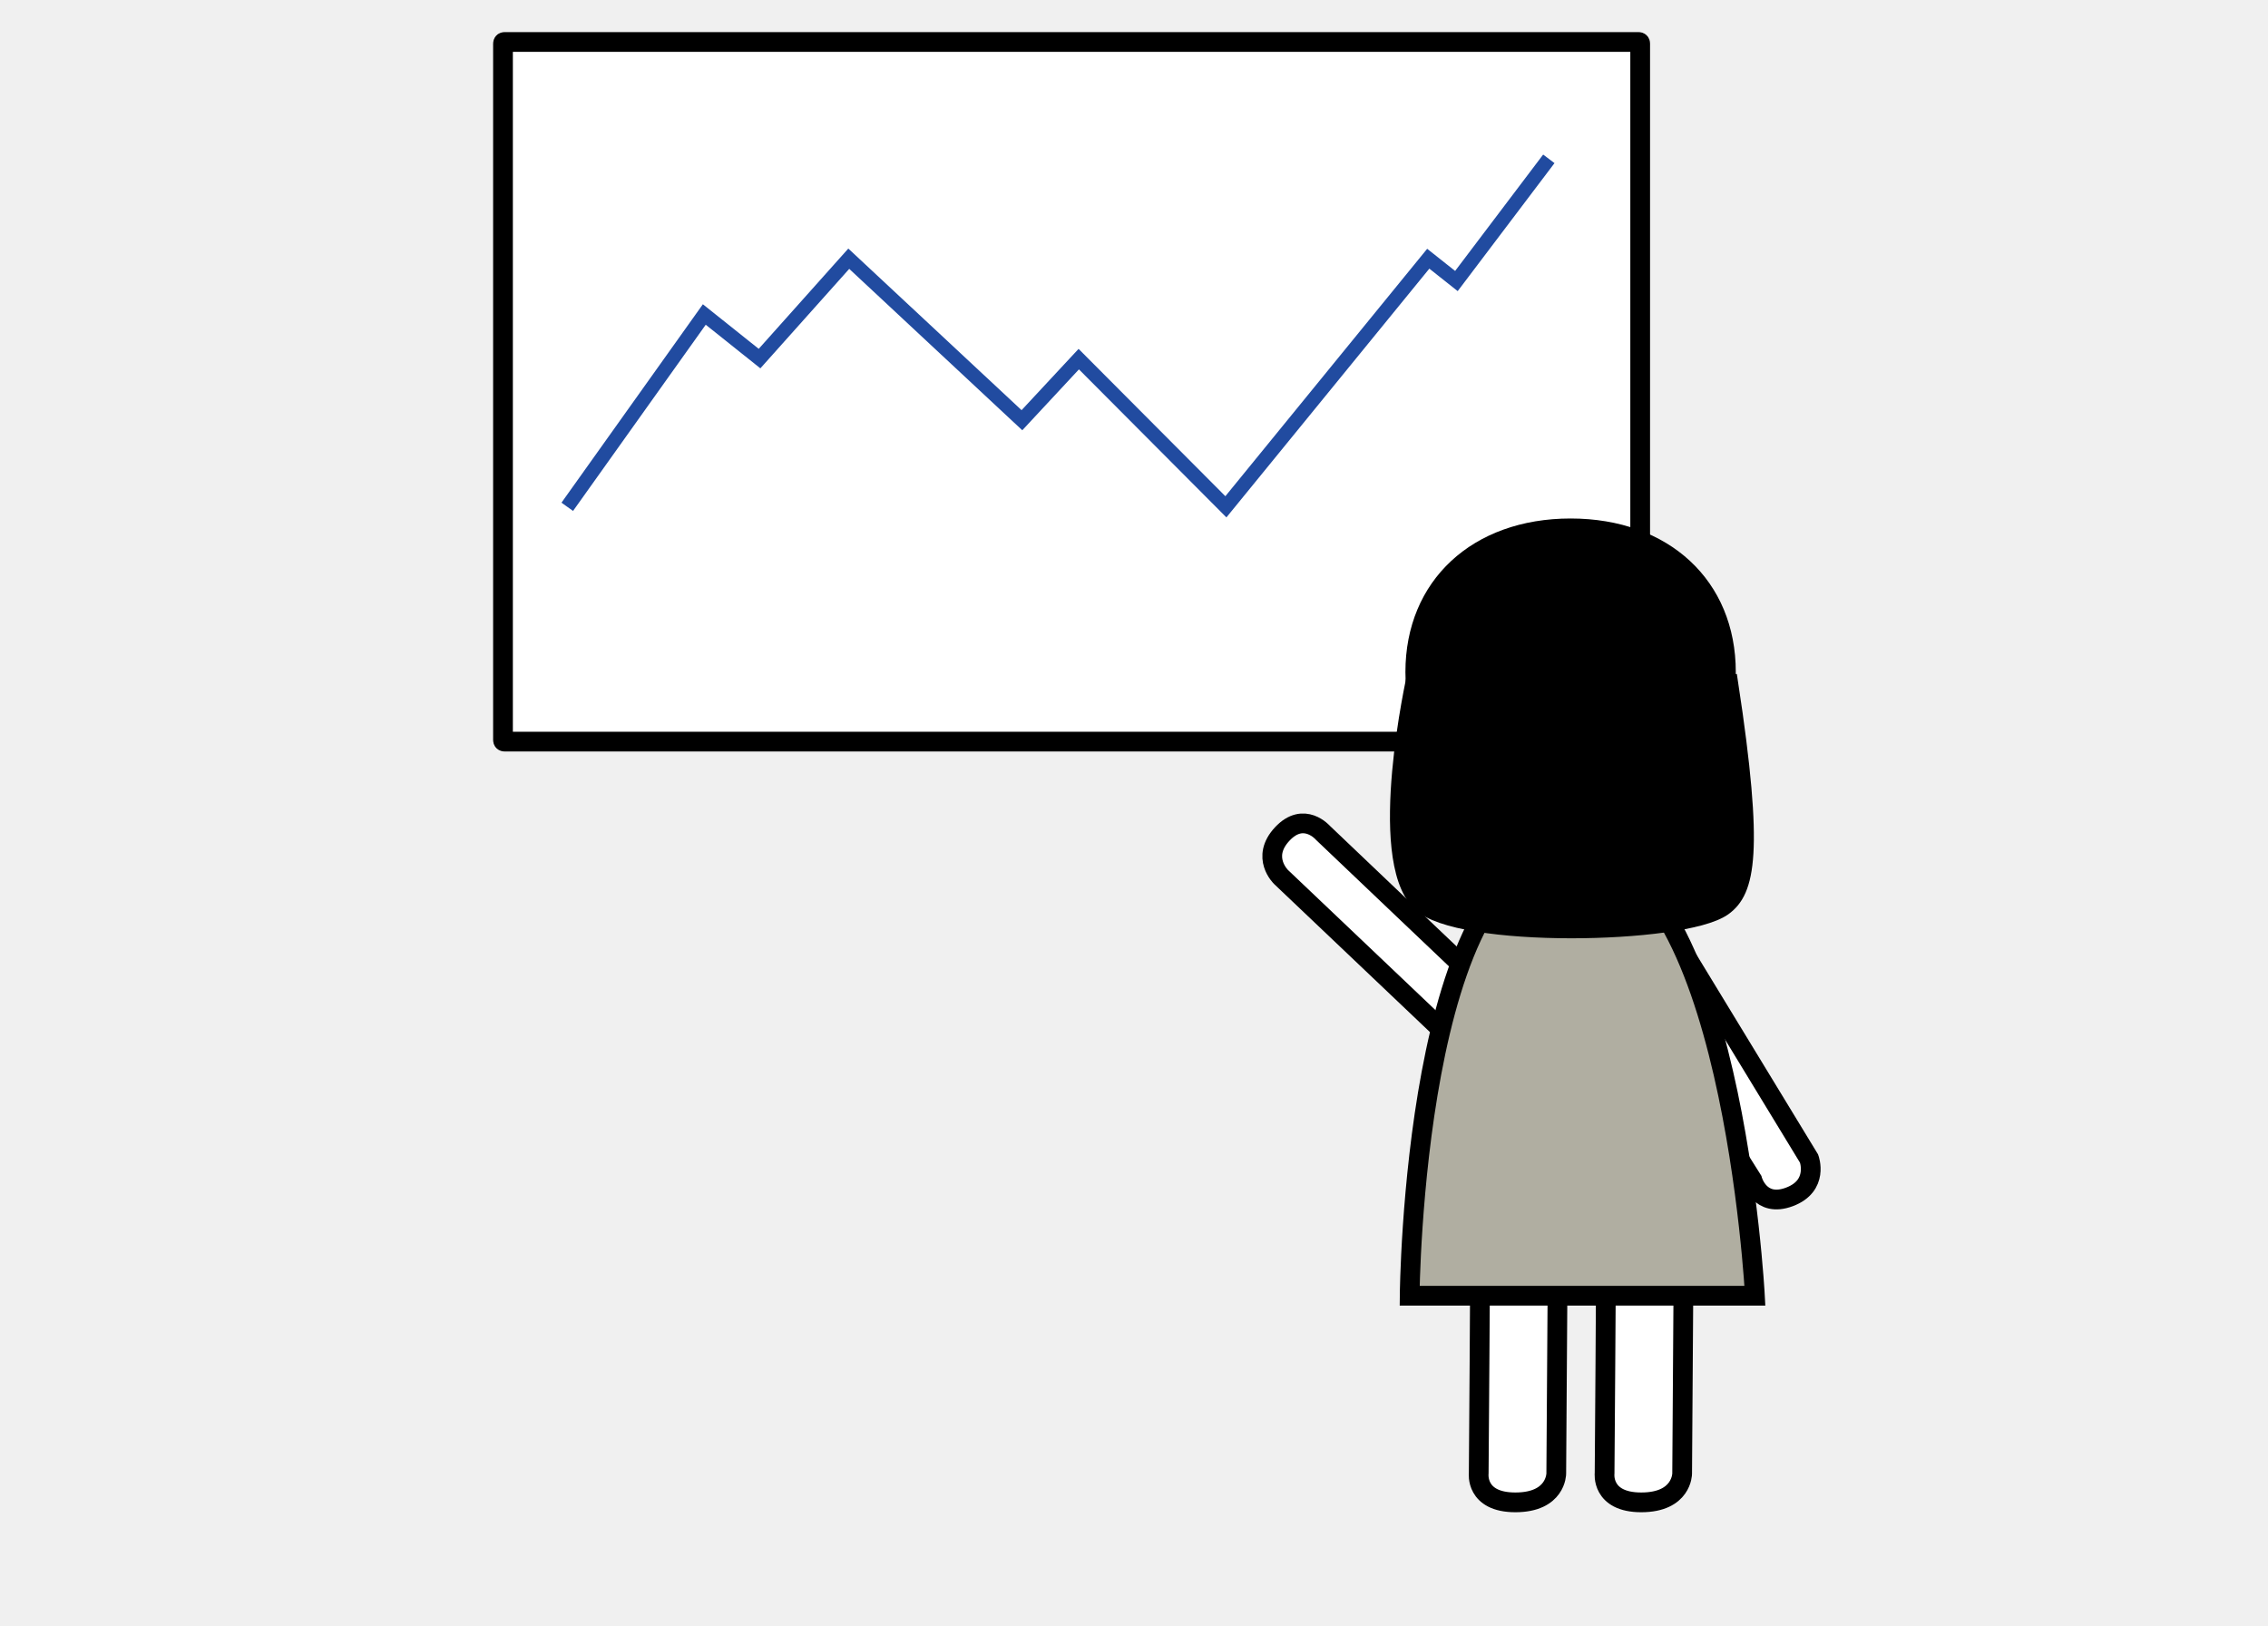
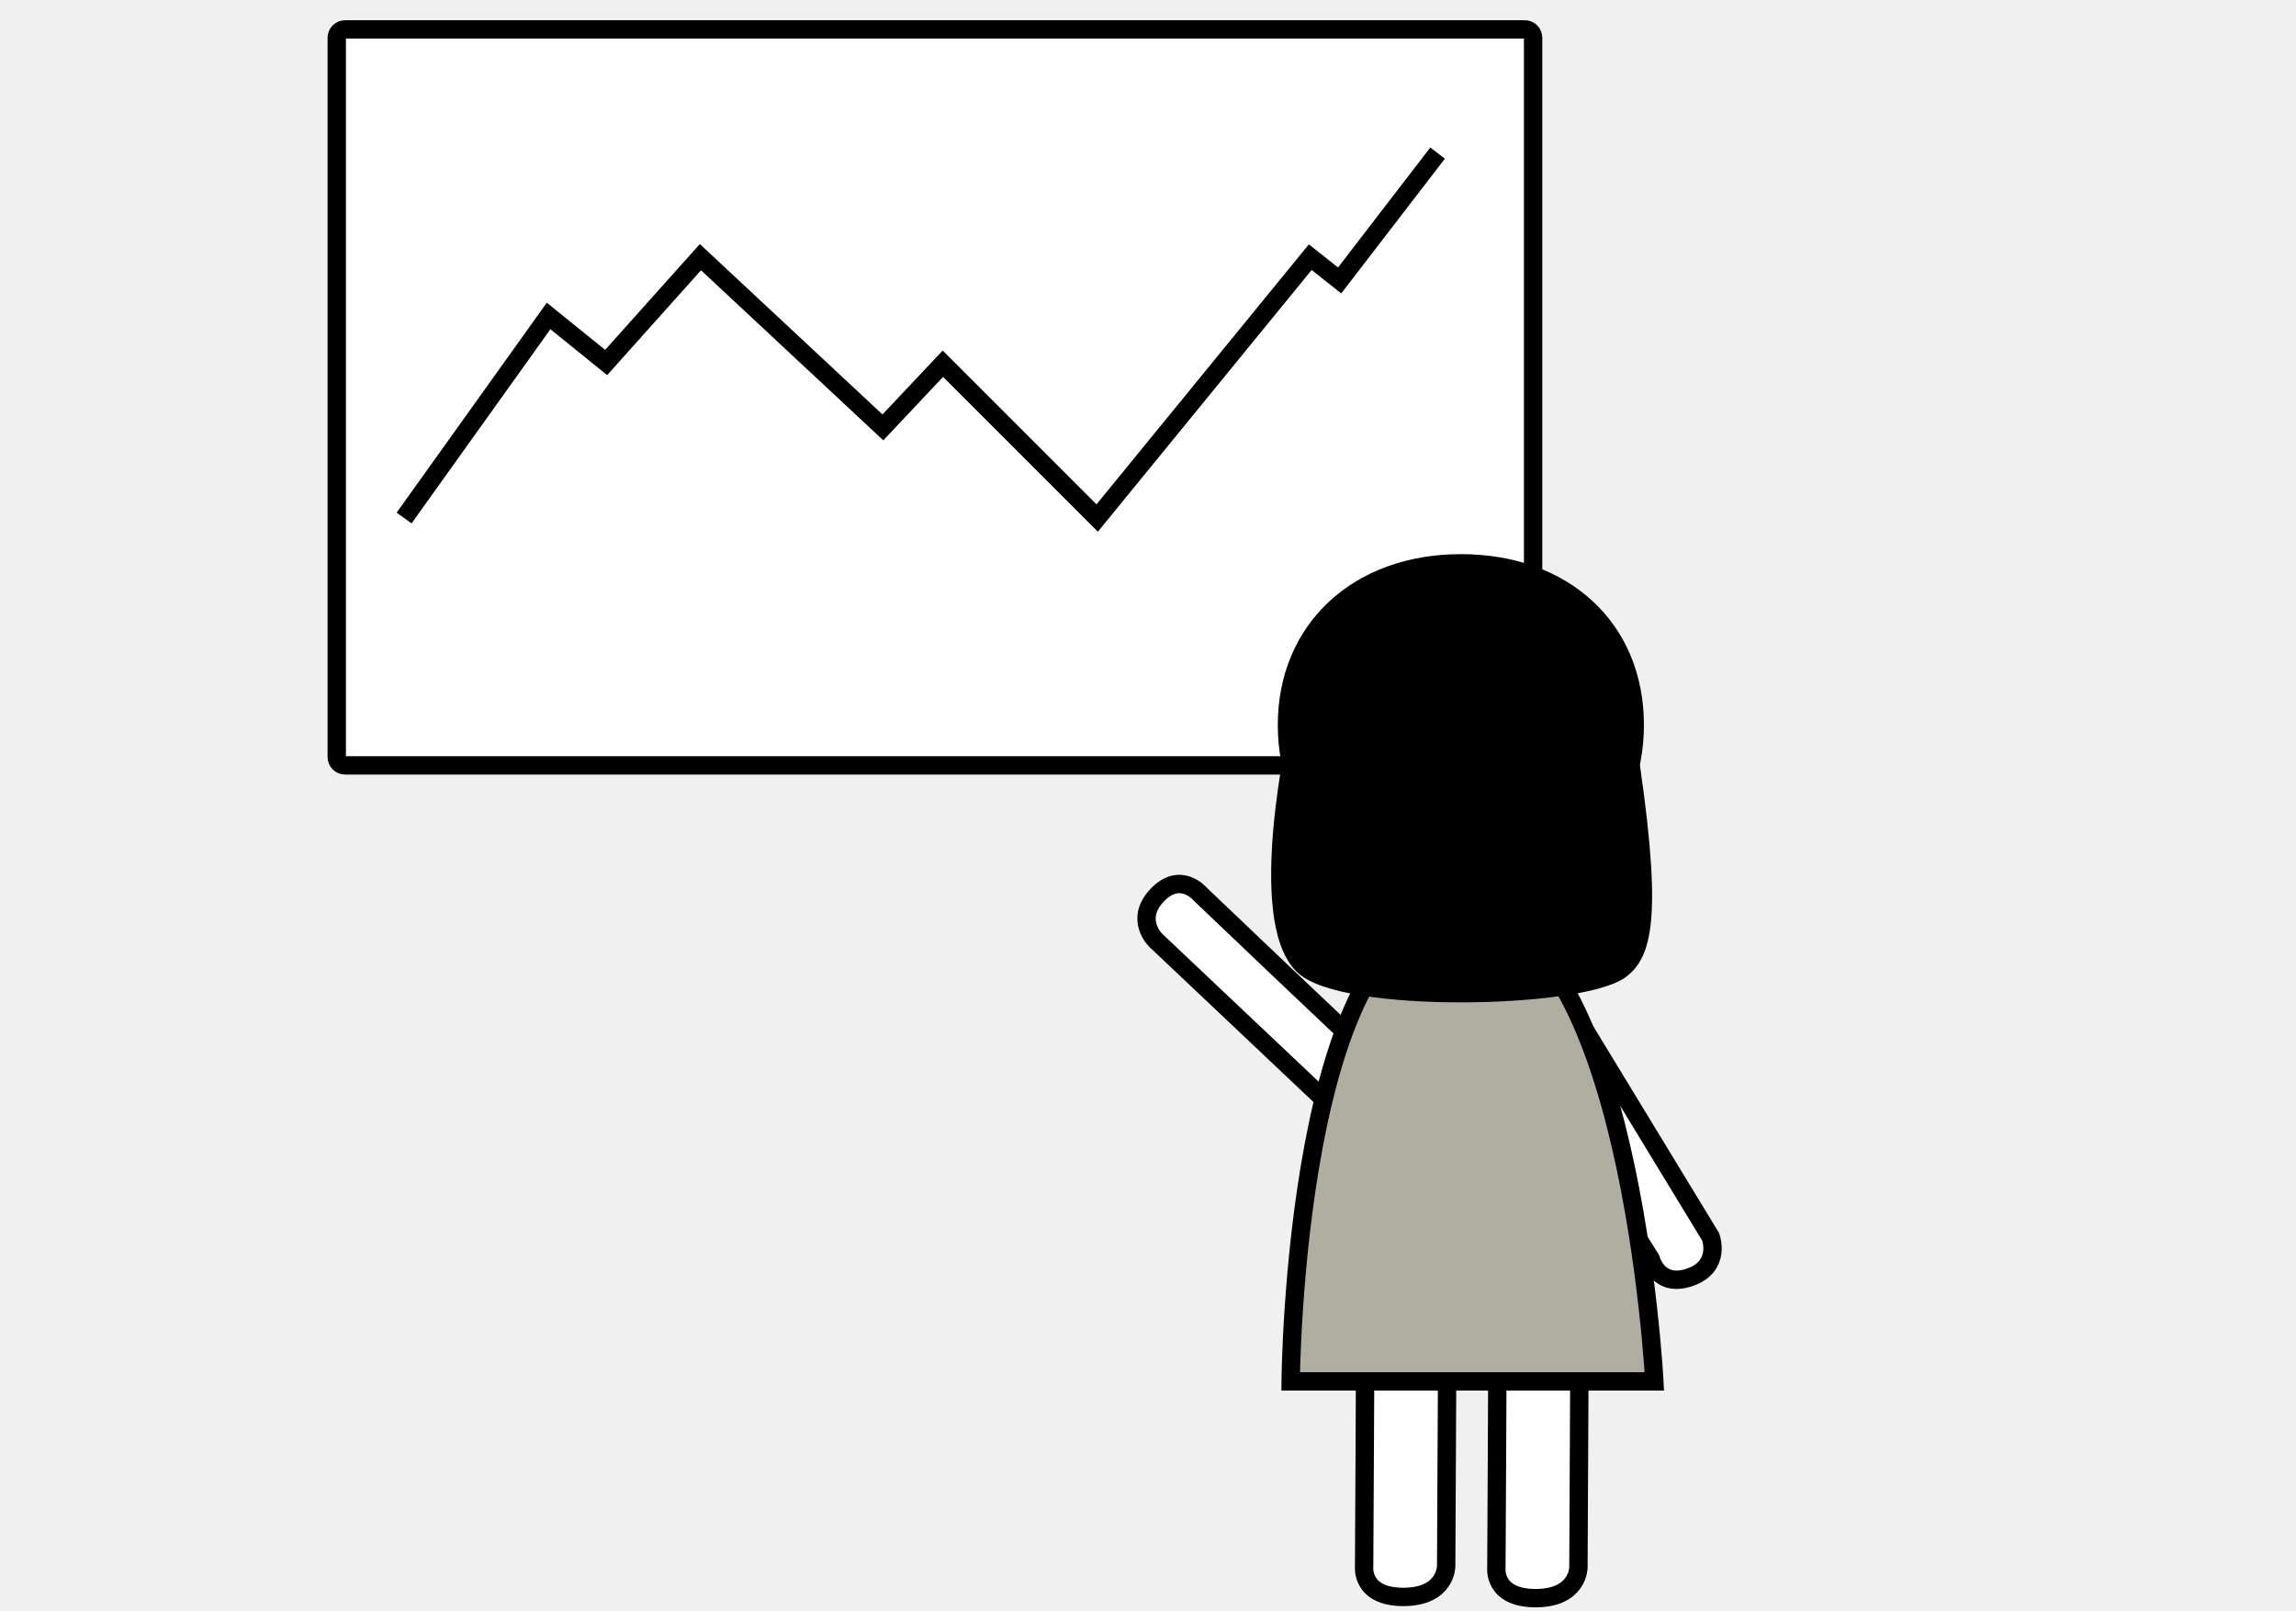
- <svg xmlns="http://www.w3.org/2000/svg" version="1.1" id="Layer_1" x="0px" y="0px" viewBox="0 0 427 306" enable-background="new 0 0 427 306" xml:space="preserve">
-   <path fill="#FFFFFF" stroke="#000000" stroke-width="3.716" stroke-miterlimit="10" d="M308.5,139.6H95c-0.2,0-0.3-0.1-0.3-0.3V8.2  c0-0.2,0.1-0.3,0.3-0.3h213.5c0.2,0,0.3,0.1,0.3,0.3v131.1C308.8,139.5,308.6,139.6,308.5,139.6z" />
-   <polyline fill="none" stroke="#214BA0" stroke-width="2.677" stroke-miterlimit="10" points="291.6,29.9 274.2,52.9 268.9,48.7   230.8,95.4 203.1,67.6 192.4,79.1 159.8,48.7 143,67.5 132.6,59.2 106.8,95.4 " />
-   <g>
-     <path fill="#FFFFFF" stroke="#000000" stroke-width="3.716" stroke-miterlimit="10" d="M304.7,180.7c1.3,3.5,25.2,41.4,25.2,41.4   s1.4,5.3,7,3.2c5.6-2.1,3.7-7.2,3.7-7.2l-25.2-41.4L304.7,180.7z" />
-     <path d="M326.8,126.5c0,17.2-12.6,31.1-31.1,31.1s-31.1-13.9-31.1-31.1s12.6-28.9,31.1-28.9S326.8,109.3,326.8,126.5z" />
-     <path fill="#FFFFFF" stroke="#000000" stroke-width="3.716" stroke-miterlimit="10" d="M281.1,187.2c-2.7-2.5-32-30.4-32-30.4   s-3.6-4.2-7.7,0.2c-4.1,4.4-0.2,8.1-0.2,8.1l32,30.4L281.1,187.2z" />
-     <path fill="#FFFFFF" stroke="#000000" stroke-width="3.716" stroke-miterlimit="10" d="M278.7,233.2c0,3.7-0.3,44.1-0.3,44.1   s-0.7,5.5,6.9,5.5c7.7,0,7.7-5.4,7.7-5.4l0.3-44.1L278.7,233.2z" />
-     <path fill="#FFFFFF" stroke="#000000" stroke-width="3.716" stroke-miterlimit="10" d="M302.4,233.2c0,3.7-0.3,44.1-0.3,44.1   s-0.7,5.5,6.9,5.5c7.7,0,7.7-5.4,7.7-5.4l0.3-44.1L302.4,233.2z" />
-     <path fill="#B0AEA1" stroke="#000000" stroke-width="3.716" stroke-miterlimit="10" d="M296.1,160.1c29.9,0,34.3,83.8,34.3,83.8   h-65C265.4,243.9,266.1,160.1,296.1,160.1z" />
-     <path d="M286.3,162.8l-3.1,8.9l12.9-7l12.7,7l-3.4-9.7c0,0-7.2-2.5-9.7-2.5C293.2,159.5,286.3,162.8,286.3,162.8z" />
-     <path stroke="#000000" stroke-width="3.716" stroke-miterlimit="10" d="M266.7,127.4c0,0-7.6,33.8,0.8,42.3c7,7,49.3,6.2,56.8,0.9   c4.2-3,6-9.8,1.1-41.9L266.7,127.4z" />
+ <svg xmlns="http://www.w3.org/2000/svg" version="1.1" x="0px" y="0px" viewBox="0 0 187.5 131.5" enable-background="new 0 0 187.5 131.5" xml:space="preserve">
+   <g id="Layer_1">
+     <path fill="#FFFFFF" stroke="#000000" stroke-width="1.5" stroke-miterlimit="10" d="M124.5,62.5H28.2c-0.4,0-0.7-0.3-0.7-0.7V3.1   c0-0.4,0.3-0.7,0.7-0.7h96.3c0.4,0,0.7,0.3,0.7,0.7v58.7C125.2,62.2,124.9,62.5,124.5,62.5z" />
+     <polyline fill="none" stroke="#000000" stroke-width="1.5" stroke-miterlimit="10" points="117.4,12.5 109.4,22.9 107,21    89.6,42.3 77,29.7 72.1,34.9 57.2,21 49.5,29.6 44.8,25.8 33,42.3  " />
+     <g>
+       <path fill="#FFFFFF" stroke="#000000" stroke-width="1.5" stroke-miterlimit="10" d="M123.3,83.9c0.6,1.6,11.5,18.9,11.5,18.9    s0.6,2.4,3.2,1.5s1.7-3.3,1.7-3.3l-11.5-18.9L123.3,83.9z" />
+       <path stroke="#000000" stroke-width="1.5" stroke-miterlimit="10" d="M133.5,59.2c0,7.8-5.8,14.2-14.2,14.2s-14.2-6.4-14.2-14.2    s5.8-13.2,14.2-13.2S133.5,51.3,133.5,59.2z" />
+       <path fill="#FFFFFF" stroke="#000000" stroke-width="1.5" stroke-miterlimit="10" d="M112.6,86.8C111.3,85.7,98,73,98,73    s-1.6-1.9-3.5,0.1c-1.9,2-0.1,3.7-0.1,3.7L109,90.6L112.6,86.8z" />
+       <path fill="#FFFFFF" stroke="#000000" stroke-width="1.5" stroke-miterlimit="10" d="M111.5,107.8c0,1.7-0.1,20.1-0.1,20.1    s-0.3,2.5,3.2,2.5c3.5,0,3.5-2.5,3.5-2.5l0.1-20.1L111.5,107.8z" />
+       <path fill="#FFFFFF" stroke="#000000" stroke-width="1.5" stroke-miterlimit="10" d="M122.3,107.9c0,1.7-0.1,20.1-0.1,20.1    s-0.3,2.5,3.2,2.5c3.5,0,3.5-2.5,3.5-2.5l0.1-20.1L122.3,107.9z" />
+       <path fill="#B0AEA1" stroke="#000000" stroke-width="1.5" stroke-miterlimit="10" d="M119.4,74.5c13.7,0,15.7,38.3,15.7,38.3    h-29.7C105.4,112.8,105.7,74.5,119.4,74.5z" />
+       <path stroke="#000000" stroke-width="1.5" stroke-miterlimit="10" d="M114.9,75.7l-1.4,4.1l5.9-3.2l5.8,3.2l-1.6-4.4    c0,0-3.3-1.1-4.4-1.1C118.1,74.2,114.9,75.7,114.9,75.7z" />
+       <path stroke="#000000" stroke-width="1.5" stroke-miterlimit="10" d="M106,59.5c0,0-3.5,15.4,0.4,19.3c3.2,3.2,22.5,2.8,25.9,0.4    c1.9-1.4,2.8-4.5,0.5-19.1L106,59.5z" />
+     </g>
  </g>
+   <g id="Layer_2">
+ </g>
</svg>
